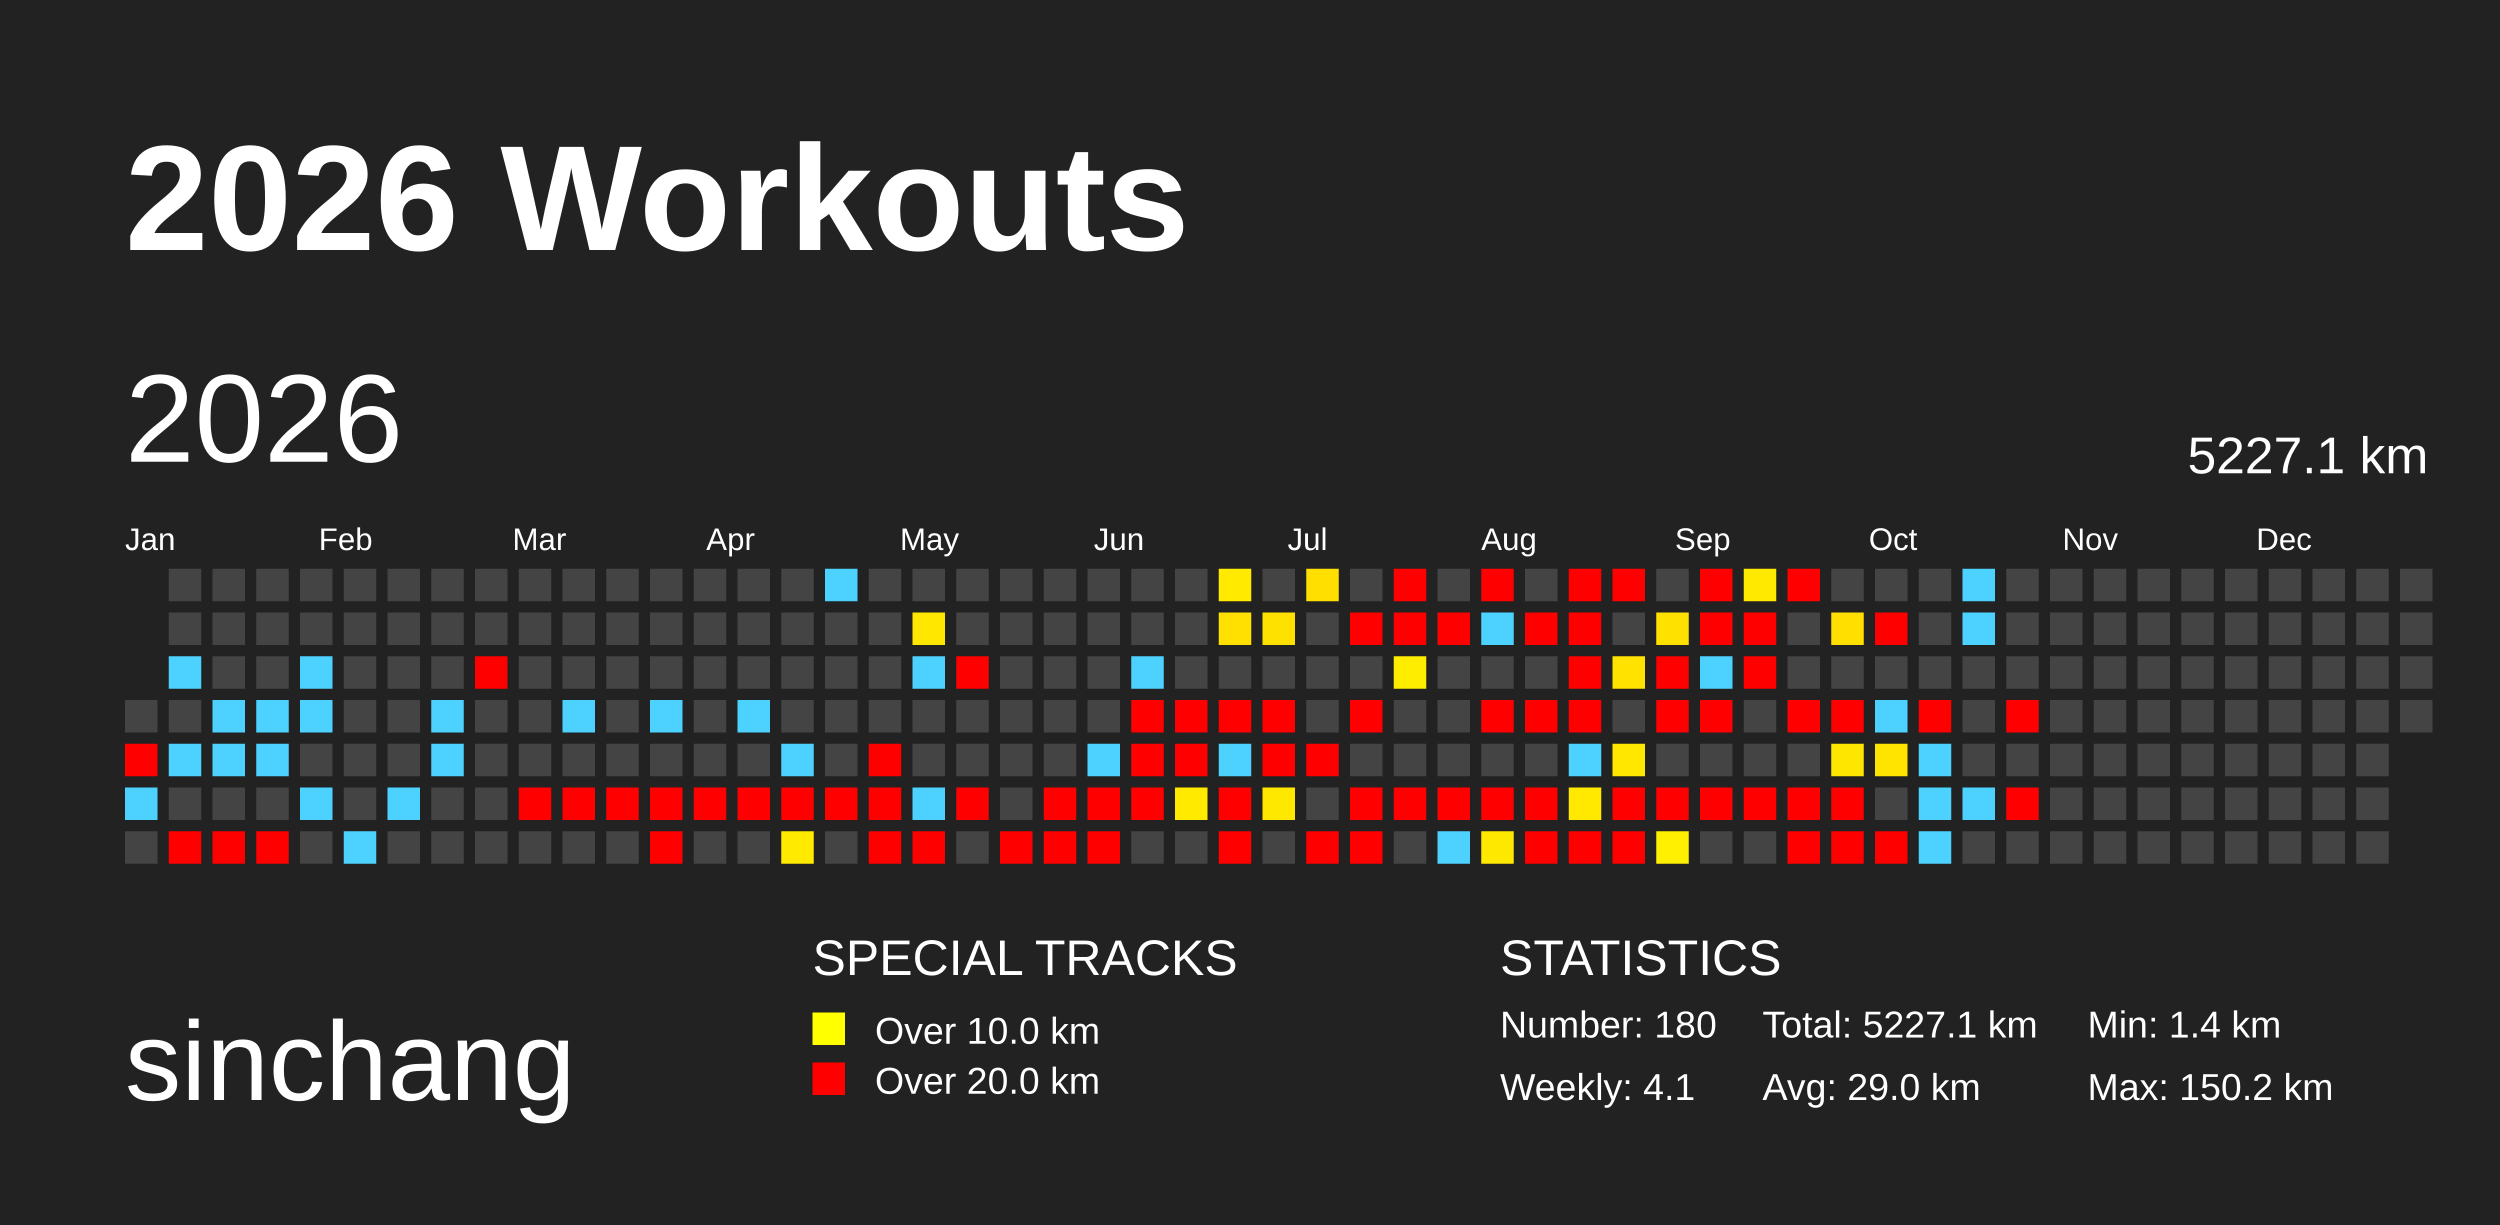
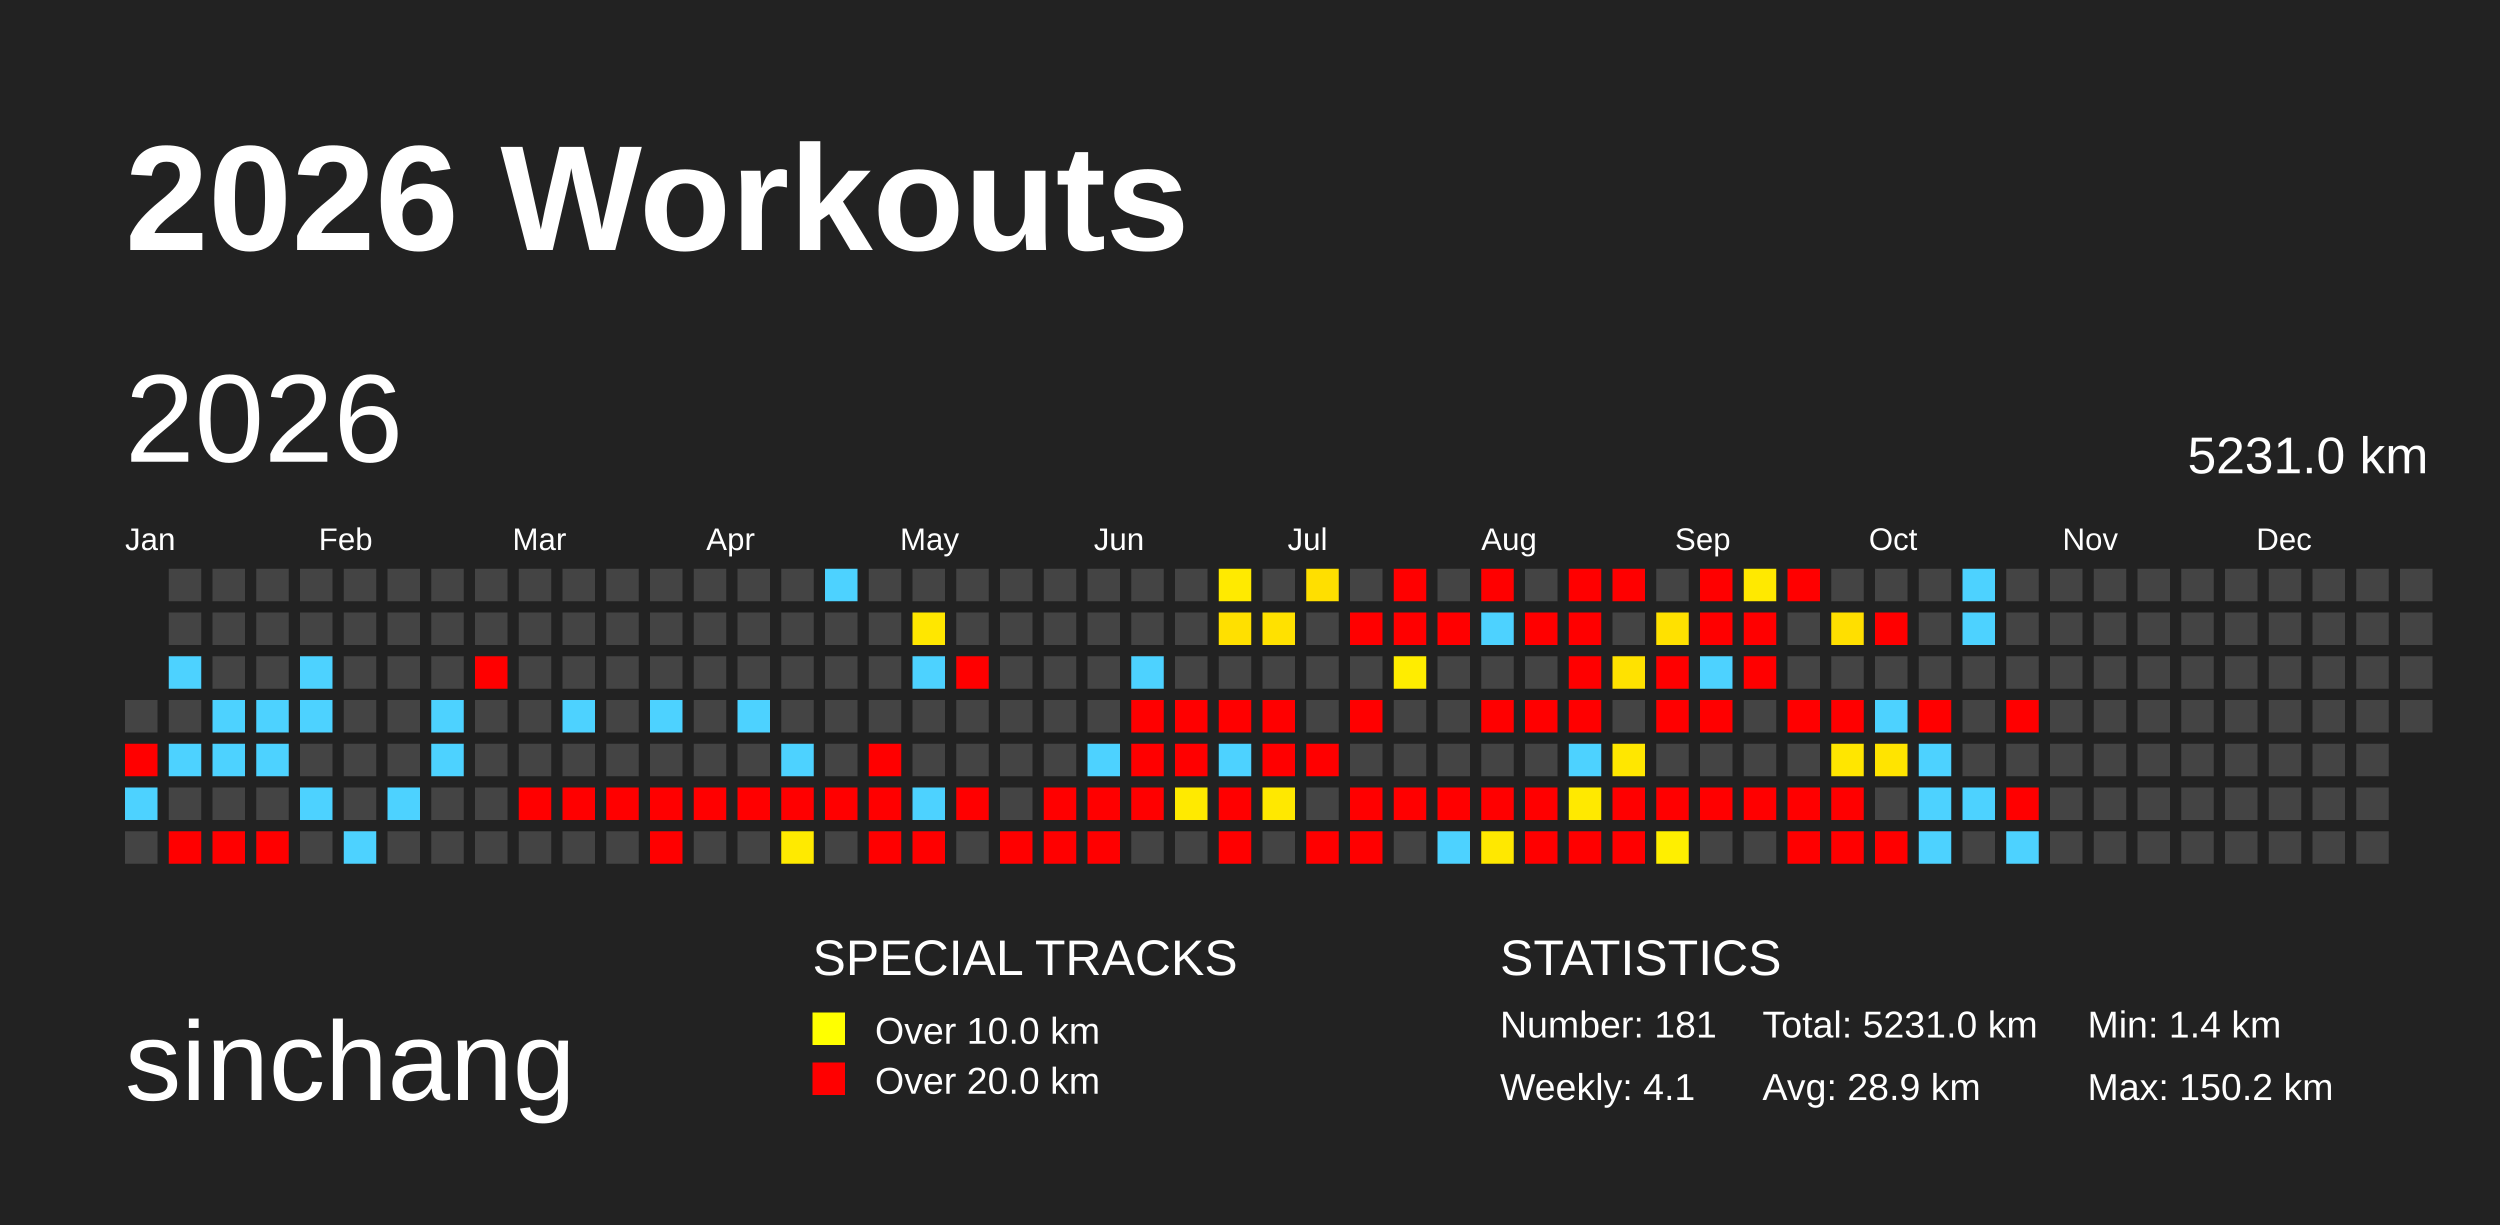
<svg xmlns="http://www.w3.org/2000/svg" baseProfile="full" height="98mm" version="1.1" viewBox="0,0,200,98" width="200mm">
  <defs>
    <pattern height="2" id="indoor-stripe" patternUnits="userSpaceOnUse" width="2">
      <line stroke="white" stroke-opacity="0.45" stroke-width="0.5" x1="0" x2="2" y1="2" y2="0" />
    </pattern>
  </defs>
  <rect fill="#222222" height="98" width="200" x="0" y="0" />
  <text fill="#FFFFFF" style="font-size:12px; font-family:Arial; font-weight:bold;" x="10" y="20">2026 Workouts</text>
  <text fill="#FFFFFF" style="font-size:9px; font-family:Arial" x="10" y="88">sinchang</text>
  <text fill="#FFFFFF" style="font-size:4px; font-family:Arial" x="65" y="78">SPECIAL TRACKS</text>
  <rect fill="yellow" height="2.6" width="2.6" x="65" y="81" />
  <text fill="#FFFFFF" style="font-size:3px; font-family:Arial" x="70" y="83.5">Over 10.0 km</text>
  <rect fill="red" height="2.6" width="2.6" x="65" y="85" />
  <text fill="#FFFFFF" style="font-size:3px; font-family:Arial" x="70" y="87.5">Over 20.0 km</text>
  <text fill="#FFFFFF" style="font-size:4px; font-family:Arial" x="120" y="78">STATISTICS</text>
-   <text fill="#FFFFFF" style="font-size:3px; font-family:Arial" x="120" y="83">Number: 180</text>
+   <text fill="#FFFFFF" style="font-size:3px; font-family:Arial" x="120" y="83">Number: 181</text>
  <text fill="#FFFFFF" style="font-size:3px; font-family:Arial" x="120" y="88">Weekly: 4.1</text>
-   <text fill="#FFFFFF" style="font-size:3px; font-family:Arial" x="141" y="83">Total: 5227.1 km</text>
-   <text fill="#FFFFFF" style="font-size:3px; font-family:Arial" x="141" y="88">Avg: 29.0 km</text>
+   <text fill="#FFFFFF" style="font-size:3px; font-family:Arial" x="141" y="83">Total: 5231.0 km</text>
+   <text fill="#FFFFFF" style="font-size:3px; font-family:Arial" x="141" y="88">Avg: 28.9 km</text>
  <text fill="#FFFFFF" style="font-size:3px; font-family:Arial" x="167" y="83">Min: 1.4 km</text>
  <text fill="#FFFFFF" style="font-size:3px; font-family:Arial" x="167" y="88">Max: 150.2 km</text>
  <text dominant-baseline="hanging" fill="#FFFFFF" style="font-size:10.0px; font-family:Arial;" x="10" y="30">2026</text>
-   <text dominant-baseline="hanging" fill="#FFFFFF" style="font-size:4.125px; font-family:Arial;" x="175" y="35">5227.1 km</text>
+   <text dominant-baseline="hanging" fill="#FFFFFF" style="font-size:4.125px; font-family:Arial;" x="175" y="35">5231.0 km</text>
  <text fill="#FFFFFF" style="font-size:2.5px; font-family:Arial" x="10.0" y="44">Jan</text>
  <text fill="#FFFFFF" style="font-size:2.5px; font-family:Arial" x="25.5" y="44">Feb</text>
  <text fill="#FFFFFF" style="font-size:2.5px; font-family:Arial" x="41.0" y="44">Mar</text>
  <text fill="#FFFFFF" style="font-size:2.5px; font-family:Arial" x="56.5" y="44">Apr</text>
  <text fill="#FFFFFF" style="font-size:2.5px; font-family:Arial" x="72.0" y="44">May</text>
  <text fill="#FFFFFF" style="font-size:2.5px; font-family:Arial" x="87.5" y="44">Jun</text>
  <text fill="#FFFFFF" style="font-size:2.5px; font-family:Arial" x="103.0" y="44">Jul</text>
  <text fill="#FFFFFF" style="font-size:2.5px; font-family:Arial" x="118.5" y="44">Aug</text>
  <text fill="#FFFFFF" style="font-size:2.5px; font-family:Arial" x="134.0" y="44">Sep</text>
  <text fill="#FFFFFF" style="font-size:2.5px; font-family:Arial" x="149.5" y="44">Oct</text>
  <text fill="#FFFFFF" style="font-size:2.5px; font-family:Arial" x="165.0" y="44">Nov</text>
  <text fill="#FFFFFF" style="font-size:2.5px; font-family:Arial" x="180.5" y="44">Dec</text>
  <rect fill="#444444" height="2.6" width="2.6" x="10.0" y="56.0" />
  <rect fill="red" height="2.6" width="2.6" x="10.0" y="59.5" />
  <rect fill="#4dd2ff" height="2.6" width="2.6" x="10.0" y="63.0" />
  <rect fill="#444444" height="2.6" width="2.6" x="10.0" y="66.5" />
  <rect fill="#444444" height="2.6" width="2.6" x="13.5" y="45.5" />
  <rect fill="#444444" height="2.6" width="2.6" x="13.5" y="49.0" />
  <rect fill="#4dd2ff" height="2.6" width="2.6" x="13.5" y="52.5" />
  <rect fill="#444444" height="2.6" width="2.6" x="13.5" y="56.0" />
  <rect fill="#4dd2ff" height="2.6" width="2.6" x="13.5" y="59.5" />
  <rect fill="#444444" height="2.6" width="2.6" x="13.5" y="63.0" />
  <rect fill="red" height="2.6" width="2.6" x="13.5" y="66.5" />
  <rect fill="#444444" height="2.6" width="2.6" x="17.0" y="45.5" />
  <rect fill="#444444" height="2.6" width="2.6" x="17.0" y="49.0" />
  <rect fill="#444444" height="2.6" width="2.6" x="17.0" y="52.5" />
  <rect fill="#4dd2ff" height="2.6" width="2.6" x="17.0" y="56.0" />
  <rect fill="#4dd2ff" height="2.6" width="2.6" x="17.0" y="59.5" />
  <rect fill="#444444" height="2.6" width="2.6" x="17.0" y="63.0" />
  <rect fill="red" height="2.6" width="2.6" x="17.0" y="66.5" />
  <rect fill="#444444" height="2.6" width="2.6" x="20.5" y="45.5" />
  <rect fill="#444444" height="2.6" width="2.6" x="20.5" y="49.0" />
  <rect fill="#444444" height="2.6" width="2.6" x="20.5" y="52.5" />
  <rect fill="#4dd2ff" height="2.6" width="2.6" x="20.5" y="56.0" />
  <rect fill="#4dd2ff" height="2.6" width="2.6" x="20.5" y="59.5" />
  <rect fill="#444444" height="2.6" width="2.6" x="20.5" y="63.0" />
  <rect fill="red" height="2.6" width="2.6" x="20.5" y="66.5" />
  <rect fill="#444444" height="2.6" width="2.6" x="24.0" y="45.5" />
  <rect fill="#444444" height="2.6" width="2.6" x="24.0" y="49.0" />
  <rect fill="#4dd2ff" height="2.6" width="2.6" x="24.0" y="52.5" />
  <rect fill="#4dd2ff" height="2.6" width="2.6" x="24.0" y="56.0" />
  <rect fill="#444444" height="2.6" width="2.6" x="24.0" y="59.5" />
  <rect fill="#4dd2ff" height="2.6" width="2.6" x="24.0" y="63.0" />
  <rect fill="#444444" height="2.6" width="2.6" x="24.0" y="66.5" />
  <rect fill="#444444" height="2.6" width="2.6" x="27.5" y="45.5" />
  <rect fill="#444444" height="2.6" width="2.6" x="27.5" y="49.0" />
  <rect fill="#444444" height="2.6" width="2.6" x="27.5" y="52.5" />
  <rect fill="#444444" height="2.6" width="2.6" x="27.5" y="56.0" />
  <rect fill="#444444" height="2.6" width="2.6" x="27.5" y="59.5" />
  <rect fill="#444444" height="2.6" width="2.6" x="27.5" y="63.0" />
  <rect fill="#4dd2ff" height="2.6" width="2.6" x="27.5" y="66.5" />
  <rect fill="#444444" height="2.6" width="2.6" x="31.0" y="45.5" />
  <rect fill="#444444" height="2.6" width="2.6" x="31.0" y="49.0" />
  <rect fill="#444444" height="2.6" width="2.6" x="31.0" y="52.5" />
  <rect fill="#444444" height="2.6" width="2.6" x="31.0" y="56.0" />
  <rect fill="#444444" height="2.6" width="2.6" x="31.0" y="59.5" />
  <rect fill="#4dd2ff" height="2.6" width="2.6" x="31.0" y="63.0" />
  <rect fill="#444444" height="2.6" width="2.6" x="31.0" y="66.5" />
  <rect fill="#444444" height="2.6" width="2.6" x="34.5" y="45.5" />
  <rect fill="#444444" height="2.6" width="2.6" x="34.5" y="49.0" />
  <rect fill="#444444" height="2.6" width="2.6" x="34.5" y="52.5" />
  <rect fill="#4dd2ff" height="2.6" width="2.6" x="34.5" y="56.0" />
  <rect fill="#4dd2ff" height="2.6" width="2.6" x="34.5" y="59.5" />
  <rect fill="#444444" height="2.6" width="2.6" x="34.5" y="63.0" />
  <rect fill="#444444" height="2.6" width="2.6" x="34.5" y="66.5" />
  <rect fill="#444444" height="2.6" width="2.6" x="38.0" y="45.5" />
  <rect fill="#444444" height="2.6" width="2.6" x="38.0" y="49.0" />
  <rect fill="red" height="2.6" width="2.6" x="38.0" y="52.5" />
  <rect fill="#444444" height="2.6" width="2.6" x="38.0" y="56.0" />
  <rect fill="#444444" height="2.6" width="2.6" x="38.0" y="59.5" />
  <rect fill="#444444" height="2.6" width="2.6" x="38.0" y="63.0" />
  <rect fill="#444444" height="2.6" width="2.6" x="38.0" y="66.5" />
  <rect fill="#444444" height="2.6" width="2.6" x="41.5" y="45.5" />
  <rect fill="#444444" height="2.6" width="2.6" x="41.5" y="49.0" />
  <rect fill="#444444" height="2.6" width="2.6" x="41.5" y="52.5" />
  <rect fill="#444444" height="2.6" width="2.6" x="41.5" y="56.0" />
  <rect fill="#444444" height="2.6" width="2.6" x="41.5" y="59.5" />
  <rect fill="red" height="2.6" width="2.6" x="41.5" y="63.0" />
  <rect fill="#444444" height="2.6" width="2.6" x="41.5" y="66.5" />
  <rect fill="#444444" height="2.6" width="2.6" x="45.0" y="45.5" />
  <rect fill="#444444" height="2.6" width="2.6" x="45.0" y="49.0" />
  <rect fill="#444444" height="2.6" width="2.6" x="45.0" y="52.5" />
  <rect fill="#4dd2ff" height="2.6" width="2.6" x="45.0" y="56.0" />
  <rect fill="#444444" height="2.6" width="2.6" x="45.0" y="59.5" />
  <rect fill="red" height="2.6" width="2.6" x="45.0" y="63.0" />
  <rect fill="#444444" height="2.6" width="2.6" x="45.0" y="66.5" />
  <rect fill="#444444" height="2.6" width="2.6" x="48.5" y="45.5" />
  <rect fill="#444444" height="2.6" width="2.6" x="48.5" y="49.0" />
  <rect fill="#444444" height="2.6" width="2.6" x="48.5" y="52.5" />
  <rect fill="#444444" height="2.6" width="2.6" x="48.5" y="56.0" />
  <rect fill="#444444" height="2.6" width="2.6" x="48.5" y="59.5" />
  <rect fill="red" height="2.6" width="2.6" x="48.5" y="63.0" />
  <rect fill="#444444" height="2.6" width="2.6" x="48.5" y="66.5" />
  <rect fill="#444444" height="2.6" width="2.6" x="52.0" y="45.5" />
  <rect fill="#444444" height="2.6" width="2.6" x="52.0" y="49.0" />
  <rect fill="#444444" height="2.6" width="2.6" x="52.0" y="52.5" />
  <rect fill="#4dd2ff" height="2.6" width="2.6" x="52.0" y="56.0" />
  <rect fill="#444444" height="2.6" width="2.6" x="52.0" y="59.5" />
  <rect fill="red" height="2.6" width="2.6" x="52.0" y="63.0" />
  <rect fill="red" height="2.6" width="2.6" x="52.0" y="66.5" />
  <rect fill="#444444" height="2.6" width="2.6" x="55.5" y="45.5" />
  <rect fill="#444444" height="2.6" width="2.6" x="55.5" y="49.0" />
  <rect fill="#444444" height="2.6" width="2.6" x="55.5" y="52.5" />
  <rect fill="#444444" height="2.6" width="2.6" x="55.5" y="56.0" />
  <rect fill="#444444" height="2.6" width="2.6" x="55.5" y="59.5" />
  <rect fill="red" height="2.6" width="2.6" x="55.5" y="63.0" />
  <rect fill="#444444" height="2.6" width="2.6" x="55.5" y="66.5" />
  <rect fill="#444444" height="2.6" width="2.6" x="59.0" y="45.5" />
  <rect fill="#444444" height="2.6" width="2.6" x="59.0" y="49.0" />
  <rect fill="#444444" height="2.6" width="2.6" x="59.0" y="52.5" />
  <rect fill="#4dd2ff" height="2.6" width="2.6" x="59.0" y="56.0" />
  <rect fill="#444444" height="2.6" width="2.6" x="59.0" y="59.5" />
  <rect fill="red" height="2.6" width="2.6" x="59.0" y="63.0" />
  <rect fill="#444444" height="2.6" width="2.6" x="59.0" y="66.5" />
  <rect fill="#444444" height="2.6" width="2.6" x="62.5" y="45.5" />
  <rect fill="#444444" height="2.6" width="2.6" x="62.5" y="49.0" />
  <rect fill="#444444" height="2.6" width="2.6" x="62.5" y="52.5" />
  <rect fill="#444444" height="2.6" width="2.6" x="62.5" y="56.0" />
  <rect fill="#4dd2ff" height="2.6" width="2.6" x="62.5" y="59.5" />
  <rect fill="red" height="2.6" width="2.6" x="62.5" y="63.0" />
  <rect fill="#ffea00" height="2.6" width="2.6" x="62.5" y="66.5" />
  <rect fill="#4dd2ff" height="2.6" width="2.6" x="66.0" y="45.5" />
  <rect fill="#444444" height="2.6" width="2.6" x="66.0" y="49.0" />
  <rect fill="#444444" height="2.6" width="2.6" x="66.0" y="52.5" />
  <rect fill="#444444" height="2.6" width="2.6" x="66.0" y="56.0" />
  <rect fill="#444444" height="2.6" width="2.6" x="66.0" y="59.5" />
  <rect fill="red" height="2.6" width="2.6" x="66.0" y="63.0" />
  <rect fill="#444444" height="2.6" width="2.6" x="66.0" y="66.5" />
  <rect fill="#444444" height="2.6" width="2.6" x="69.5" y="45.5" />
  <rect fill="#444444" height="2.6" width="2.6" x="69.5" y="49.0" />
  <rect fill="#444444" height="2.6" width="2.6" x="69.5" y="52.5" />
  <rect fill="#444444" height="2.6" width="2.6" x="69.5" y="56.0" />
  <rect fill="red" height="2.6" width="2.6" x="69.5" y="59.5" />
  <rect fill="red" height="2.6" width="2.6" x="69.5" y="63.0" />
  <rect fill="red" height="2.6" width="2.6" x="69.5" y="66.5" />
  <rect fill="#444444" height="2.6" width="2.6" x="73.0" y="45.5" />
  <rect fill="#ffe700" height="2.6" width="2.6" x="73.0" y="49.0" />
  <rect fill="#4dd2ff" height="2.6" width="2.6" x="73.0" y="52.5" />
  <rect fill="#444444" height="2.6" width="2.6" x="73.0" y="56.0" />
  <rect fill="#444444" height="2.6" width="2.6" x="73.0" y="59.5" />
  <rect fill="#4dd2ff" height="2.6" width="2.6" x="73.0" y="63.0" />
  <rect fill="red" height="2.6" width="2.6" x="73.0" y="66.5" />
  <rect fill="#444444" height="2.6" width="2.6" x="76.5" y="45.5" />
  <rect fill="#444444" height="2.6" width="2.6" x="76.5" y="49.0" />
  <rect fill="red" height="2.6" width="2.6" x="76.5" y="52.5" />
  <rect fill="#444444" height="2.6" width="2.6" x="76.5" y="56.0" />
  <rect fill="#444444" height="2.6" width="2.6" x="76.5" y="59.5" />
  <rect fill="red" height="2.6" width="2.6" x="76.5" y="63.0" />
  <rect fill="#444444" height="2.6" width="2.6" x="76.5" y="66.5" />
  <rect fill="#444444" height="2.6" width="2.6" x="80.0" y="45.5" />
  <rect fill="#444444" height="2.6" width="2.6" x="80.0" y="49.0" />
  <rect fill="#444444" height="2.6" width="2.6" x="80.0" y="52.5" />
  <rect fill="#444444" height="2.6" width="2.6" x="80.0" y="56.0" />
  <rect fill="#444444" height="2.6" width="2.6" x="80.0" y="59.5" />
  <rect fill="#444444" height="2.6" width="2.6" x="80.0" y="63.0" />
  <rect fill="red" height="2.6" width="2.6" x="80.0" y="66.5" />
  <rect fill="#444444" height="2.6" width="2.6" x="83.5" y="45.5" />
  <rect fill="#444444" height="2.6" width="2.6" x="83.5" y="49.0" />
  <rect fill="#444444" height="2.6" width="2.6" x="83.5" y="52.5" />
  <rect fill="#444444" height="2.6" width="2.6" x="83.5" y="56.0" />
  <rect fill="#444444" height="2.6" width="2.6" x="83.5" y="59.5" />
  <rect fill="red" height="2.6" width="2.6" x="83.5" y="63.0" />
  <rect fill="red" height="2.6" width="2.6" x="83.5" y="66.5" />
  <rect fill="#444444" height="2.6" width="2.6" x="87.0" y="45.5" />
  <rect fill="#444444" height="2.6" width="2.6" x="87.0" y="49.0" />
  <rect fill="#444444" height="2.6" width="2.6" x="87.0" y="52.5" />
  <rect fill="#444444" height="2.6" width="2.6" x="87.0" y="56.0" />
  <rect fill="#4dd2ff" height="2.6" width="2.6" x="87.0" y="59.5" />
  <rect fill="red" height="2.6" width="2.6" x="87.0" y="63.0" />
  <rect fill="red" height="2.6" width="2.6" x="87.0" y="66.5" />
  <rect fill="#444444" height="2.6" width="2.6" x="90.5" y="45.5" />
  <rect fill="#444444" height="2.6" width="2.6" x="90.5" y="49.0" />
  <rect fill="#4dd2ff" height="2.6" width="2.6" x="90.5" y="52.5" />
  <rect fill="red" height="2.6" width="2.6" x="90.5" y="56.0" />
  <rect fill="red" height="2.6" width="2.6" x="90.5" y="59.5" />
  <rect fill="red" height="2.6" width="2.6" x="90.5" y="63.0" />
  <rect fill="#444444" height="2.6" width="2.6" x="90.5" y="66.5" />
  <rect fill="#444444" height="2.6" width="2.6" x="94.0" y="45.5" />
  <rect fill="#444444" height="2.6" width="2.6" x="94.0" y="49.0" />
  <rect fill="#444444" height="2.6" width="2.6" x="94.0" y="52.5" />
  <rect fill="red" height="2.6" width="2.6" x="94.0" y="56.0" />
  <rect fill="red" height="2.6" width="2.6" x="94.0" y="59.5" />
  <rect fill="#ffea00" height="2.6" width="2.6" x="94.0" y="63.0" />
  <rect fill="#444444" height="2.6" width="2.6" x="94.0" y="66.5" />
  <rect fill="#ffea00" height="2.6" width="2.6" x="97.5" y="45.5" />
  <rect fill="#ffe000" height="2.6" width="2.6" x="97.5" y="49.0" />
  <rect fill="#444444" height="2.6" width="2.6" x="97.5" y="52.5" />
  <rect fill="red" height="2.6" width="2.6" x="97.5" y="56.0" />
  <rect fill="#4dd2ff" height="2.6" width="2.6" x="97.5" y="59.5" />
  <rect fill="red" height="2.6" width="2.6" x="97.5" y="63.0" />
  <rect fill="red" height="2.6" width="2.6" x="97.5" y="66.5" />
  <rect fill="#444444" height="2.6" width="2.6" x="101.0" y="45.5" />
  <rect fill="#ffe100" height="2.6" width="2.6" x="101.0" y="49.0" />
  <rect fill="#444444" height="2.6" width="2.6" x="101.0" y="52.5" />
  <rect fill="red" height="2.6" width="2.6" x="101.0" y="56.0" />
  <rect fill="red" height="2.6" width="2.6" x="101.0" y="59.5" />
  <rect fill="#ffe800" height="2.6" width="2.6" x="101.0" y="63.0" />
  <rect fill="#444444" height="2.6" width="2.6" x="101.0" y="66.5" />
  <rect fill="#ffdf00" height="2.6" width="2.6" x="104.5" y="45.5" />
  <rect fill="#444444" height="2.6" width="2.6" x="104.5" y="49.0" />
  <rect fill="#444444" height="2.6" width="2.6" x="104.5" y="52.5" />
  <rect fill="#444444" height="2.6" width="2.6" x="104.5" y="56.0" />
  <rect fill="red" height="2.6" width="2.6" x="104.5" y="59.5" />
  <rect fill="#444444" height="2.6" width="2.6" x="104.5" y="63.0" />
  <rect fill="red" height="2.6" width="2.6" x="104.5" y="66.5" />
  <rect fill="#444444" height="2.6" width="2.6" x="108.0" y="45.5" />
  <rect fill="red" height="2.6" width="2.6" x="108.0" y="49.0" />
  <rect fill="#444444" height="2.6" width="2.6" x="108.0" y="52.5" />
  <rect fill="red" height="2.6" width="2.6" x="108.0" y="56.0" />
  <rect fill="#444444" height="2.6" width="2.6" x="108.0" y="59.5" />
  <rect fill="red" height="2.6" width="2.6" x="108.0" y="63.0" />
  <rect fill="red" height="2.6" width="2.6" x="108.0" y="66.5" />
  <rect fill="red" height="2.6" width="2.6" x="111.5" y="45.5" />
  <rect fill="red" height="2.6" width="2.6" x="111.5" y="49.0" />
  <rect fill="#ffed00" height="2.6" width="2.6" x="111.5" y="52.5" />
  <rect fill="#444444" height="2.6" width="2.6" x="111.5" y="56.0" />
  <rect fill="#444444" height="2.6" width="2.6" x="111.5" y="59.5" />
  <rect fill="red" height="2.6" width="2.6" x="111.5" y="63.0" />
  <rect fill="#444444" height="2.6" width="2.6" x="111.5" y="66.5" />
  <rect fill="#444444" height="2.6" width="2.6" x="115.0" y="45.5" />
  <rect fill="red" height="2.6" width="2.6" x="115.0" y="49.0" />
  <rect fill="#444444" height="2.6" width="2.6" x="115.0" y="52.5" />
  <rect fill="#444444" height="2.6" width="2.6" x="115.0" y="56.0" />
  <rect fill="#444444" height="2.6" width="2.6" x="115.0" y="59.5" />
  <rect fill="red" height="2.6" width="2.6" x="115.0" y="63.0" />
  <rect fill="#4dd2ff" height="2.6" width="2.6" x="115.0" y="66.5" />
  <rect fill="red" height="2.6" width="2.6" x="118.5" y="45.5" />
  <rect fill="#4dd2ff" height="2.6" width="2.6" x="118.5" y="49.0" />
  <rect fill="#444444" height="2.6" width="2.6" x="118.5" y="52.5" />
  <rect fill="red" height="2.6" width="2.6" x="118.5" y="56.0" />
  <rect fill="#444444" height="2.6" width="2.6" x="118.5" y="59.5" />
  <rect fill="red" height="2.6" width="2.6" x="118.5" y="63.0" />
  <rect fill="#ffe800" height="2.6" width="2.6" x="118.5" y="66.5" />
  <rect fill="#444444" height="2.6" width="2.6" x="122.0" y="45.5" />
  <rect fill="red" height="2.6" width="2.6" x="122.0" y="49.0" />
  <rect fill="#444444" height="2.6" width="2.6" x="122.0" y="52.5" />
  <rect fill="red" height="2.6" width="2.6" x="122.0" y="56.0" />
  <rect fill="#444444" height="2.6" width="2.6" x="122.0" y="59.5" />
  <rect fill="red" height="2.6" width="2.6" x="122.0" y="63.0" />
  <rect fill="red" height="2.6" width="2.6" x="122.0" y="66.5" />
  <rect fill="red" height="2.6" width="2.6" x="125.5" y="45.5" />
  <rect fill="red" height="2.6" width="2.6" x="125.5" y="49.0" />
  <rect fill="red" height="2.6" width="2.6" x="125.5" y="52.5" />
  <rect fill="red" height="2.6" width="2.6" x="125.5" y="56.0" />
  <rect fill="#4dd2ff" height="2.6" width="2.6" x="125.5" y="59.5" />
  <rect fill="#ffe900" height="2.6" width="2.6" x="125.5" y="63.0" />
  <rect fill="red" height="2.6" width="2.6" x="125.5" y="66.5" />
  <rect fill="red" height="2.6" width="2.6" x="129.0" y="45.5" />
  <rect fill="#444444" height="2.6" width="2.6" x="129.0" y="49.0" />
  <rect fill="#ffe200" height="2.6" width="2.6" x="129.0" y="52.5" />
  <rect fill="#444444" height="2.6" width="2.6" x="129.0" y="56.0" />
  <rect fill="#ffe700" height="2.6" width="2.6" x="129.0" y="59.5" />
  <rect fill="red" height="2.6" width="2.6" x="129.0" y="63.0" />
  <rect fill="red" height="2.6" width="2.6" x="129.0" y="66.5" />
  <rect fill="#444444" height="2.6" width="2.6" x="132.5" y="45.5" />
  <rect fill="#ffe100" height="2.6" width="2.6" x="132.5" y="49.0" />
  <rect fill="red" height="2.6" width="2.6" x="132.5" y="52.5" />
  <rect fill="red" height="2.6" width="2.6" x="132.5" y="56.0" />
  <rect fill="#444444" height="2.6" width="2.6" x="132.5" y="59.5" />
  <rect fill="red" height="2.6" width="2.6" x="132.5" y="63.0" />
  <rect fill="#ffef00" height="2.6" width="2.6" x="132.5" y="66.5" />
  <rect fill="red" height="2.6" width="2.6" x="136.0" y="45.5" />
  <rect fill="red" height="2.6" width="2.6" x="136.0" y="49.0" />
  <rect fill="#4dd2ff" height="2.6" width="2.6" x="136.0" y="52.5" />
  <rect fill="red" height="2.6" width="2.6" x="136.0" y="56.0" />
  <rect fill="#444444" height="2.6" width="2.6" x="136.0" y="59.5" />
  <rect fill="red" height="2.6" width="2.6" x="136.0" y="63.0" />
  <rect fill="#444444" height="2.6" width="2.6" x="136.0" y="66.5" />
  <rect fill="#ffe900" height="2.6" width="2.6" x="139.5" y="45.5" />
  <rect fill="red" height="2.6" width="2.6" x="139.5" y="49.0" />
  <rect fill="red" height="2.6" width="2.6" x="139.5" y="52.5" />
  <rect fill="#444444" height="2.6" width="2.6" x="139.5" y="56.0" />
  <rect fill="#444444" height="2.6" width="2.6" x="139.5" y="59.5" />
  <rect fill="red" height="2.6" width="2.6" x="139.5" y="63.0" />
  <rect fill="#444444" height="2.6" width="2.6" x="139.5" y="66.5" />
  <rect fill="red" height="2.6" width="2.6" x="143.0" y="45.5" />
  <rect fill="#444444" height="2.6" width="2.6" x="143.0" y="49.0" />
  <rect fill="#444444" height="2.6" width="2.6" x="143.0" y="52.5" />
  <rect fill="red" height="2.6" width="2.6" x="143.0" y="56.0" />
  <rect fill="#444444" height="2.6" width="2.6" x="143.0" y="59.5" />
  <rect fill="red" height="2.6" width="2.6" x="143.0" y="63.0" />
  <rect fill="red" height="2.6" width="2.6" x="143.0" y="66.5" />
  <rect fill="#444444" height="2.6" width="2.6" x="146.5" y="45.5" />
  <rect fill="#ffdf00" height="2.6" width="2.6" x="146.5" y="49.0" />
  <rect fill="#444444" height="2.6" width="2.6" x="146.5" y="52.5" />
  <rect fill="red" height="2.6" width="2.6" x="146.5" y="56.0" />
  <rect fill="#ffe600" height="2.6" width="2.6" x="146.5" y="59.5" />
  <rect fill="red" height="2.6" width="2.6" x="146.5" y="63.0" />
  <rect fill="red" height="2.6" width="2.6" x="146.5" y="66.5" />
  <rect fill="#444444" height="2.6" width="2.6" x="150.0" y="45.5" />
  <rect fill="red" height="2.6" width="2.6" x="150.0" y="49.0" />
  <rect fill="#444444" height="2.6" width="2.6" x="150.0" y="52.5" />
  <rect fill="#4dd2ff" height="2.6" width="2.6" x="150.0" y="56.0" />
  <rect fill="#ffe400" height="2.6" width="2.6" x="150.0" y="59.5" />
  <rect fill="#444444" height="2.6" width="2.6" x="150.0" y="63.0" />
  <rect fill="red" height="2.6" width="2.6" x="150.0" y="66.5" />
  <rect fill="#444444" height="2.6" width="2.6" x="153.5" y="45.5" />
  <rect fill="#444444" height="2.6" width="2.6" x="153.5" y="49.0" />
  <rect fill="#444444" height="2.6" width="2.6" x="153.5" y="52.5" />
  <rect fill="red" height="2.6" width="2.6" x="153.5" y="56.0" />
  <rect fill="#4dd2ff" height="2.6" width="2.6" x="153.5" y="59.5" />
  <rect fill="#4dd2ff" height="2.6" width="2.6" x="153.5" y="63.0" />
  <rect fill="#4dd2ff" height="2.6" width="2.6" x="153.5" y="66.5" />
  <rect fill="#4dd2ff" height="2.6" width="2.6" x="157.0" y="45.5" />
  <rect fill="#4dd2ff" height="2.6" width="2.6" x="157.0" y="49.0" />
  <rect fill="#444444" height="2.6" width="2.6" x="157.0" y="52.5" />
  <rect fill="#444444" height="2.6" width="2.6" x="157.0" y="56.0" />
  <rect fill="#444444" height="2.6" width="2.6" x="157.0" y="59.5" />
  <rect fill="#4dd2ff" height="2.6" width="2.6" x="157.0" y="63.0" />
  <rect fill="#444444" height="2.6" width="2.6" x="157.0" y="66.5" />
  <rect fill="#444444" height="2.6" width="2.6" x="160.5" y="45.5" />
  <rect fill="#444444" height="2.6" width="2.6" x="160.5" y="49.0" />
  <rect fill="#444444" height="2.6" width="2.6" x="160.5" y="52.5" />
  <rect fill="red" height="2.6" width="2.6" x="160.5" y="56.0" />
  <rect fill="#444444" height="2.6" width="2.6" x="160.5" y="59.5" />
  <rect fill="red" height="2.6" width="2.6" x="160.5" y="63.0" />
-   <rect fill="#444444" height="2.6" width="2.6" x="160.5" y="66.5" />
+   <rect fill="#4dd2ff" height="2.6" width="2.6" x="160.5" y="66.5" />
  <rect fill="#444444" height="2.6" width="2.6" x="164.0" y="45.5" />
  <rect fill="#444444" height="2.6" width="2.6" x="164.0" y="49.0" />
  <rect fill="#444444" height="2.6" width="2.6" x="164.0" y="52.5" />
  <rect fill="#444444" height="2.6" width="2.6" x="164.0" y="56.0" />
  <rect fill="#444444" height="2.6" width="2.6" x="164.0" y="59.5" />
  <rect fill="#444444" height="2.6" width="2.6" x="164.0" y="63.0" />
  <rect fill="#444444" height="2.6" width="2.6" x="164.0" y="66.5" />
  <rect fill="#444444" height="2.6" width="2.6" x="167.5" y="45.5" />
  <rect fill="#444444" height="2.6" width="2.6" x="167.5" y="49.0" />
  <rect fill="#444444" height="2.6" width="2.6" x="167.5" y="52.5" />
  <rect fill="#444444" height="2.6" width="2.6" x="167.5" y="56.0" />
  <rect fill="#444444" height="2.6" width="2.6" x="167.5" y="59.5" />
  <rect fill="#444444" height="2.6" width="2.6" x="167.5" y="63.0" />
  <rect fill="#444444" height="2.6" width="2.6" x="167.5" y="66.5" />
  <rect fill="#444444" height="2.6" width="2.6" x="171.0" y="45.5" />
  <rect fill="#444444" height="2.6" width="2.6" x="171.0" y="49.0" />
  <rect fill="#444444" height="2.6" width="2.6" x="171.0" y="52.5" />
  <rect fill="#444444" height="2.6" width="2.6" x="171.0" y="56.0" />
  <rect fill="#444444" height="2.6" width="2.6" x="171.0" y="59.5" />
  <rect fill="#444444" height="2.6" width="2.6" x="171.0" y="63.0" />
  <rect fill="#444444" height="2.6" width="2.6" x="171.0" y="66.5" />
  <rect fill="#444444" height="2.6" width="2.6" x="174.5" y="45.5" />
  <rect fill="#444444" height="2.6" width="2.6" x="174.5" y="49.0" />
  <rect fill="#444444" height="2.6" width="2.6" x="174.5" y="52.5" />
  <rect fill="#444444" height="2.6" width="2.6" x="174.5" y="56.0" />
  <rect fill="#444444" height="2.6" width="2.6" x="174.5" y="59.5" />
  <rect fill="#444444" height="2.6" width="2.6" x="174.5" y="63.0" />
  <rect fill="#444444" height="2.6" width="2.6" x="174.5" y="66.5" />
  <rect fill="#444444" height="2.6" width="2.6" x="178.0" y="45.5" />
  <rect fill="#444444" height="2.6" width="2.6" x="178.0" y="49.0" />
  <rect fill="#444444" height="2.6" width="2.6" x="178.0" y="52.5" />
  <rect fill="#444444" height="2.6" width="2.6" x="178.0" y="56.0" />
  <rect fill="#444444" height="2.6" width="2.6" x="178.0" y="59.5" />
  <rect fill="#444444" height="2.6" width="2.6" x="178.0" y="63.0" />
  <rect fill="#444444" height="2.6" width="2.6" x="178.0" y="66.5" />
  <rect fill="#444444" height="2.6" width="2.6" x="181.5" y="45.5" />
  <rect fill="#444444" height="2.6" width="2.6" x="181.5" y="49.0" />
  <rect fill="#444444" height="2.6" width="2.6" x="181.5" y="52.5" />
  <rect fill="#444444" height="2.6" width="2.6" x="181.5" y="56.0" />
  <rect fill="#444444" height="2.6" width="2.6" x="181.5" y="59.5" />
  <rect fill="#444444" height="2.6" width="2.6" x="181.5" y="63.0" />
  <rect fill="#444444" height="2.6" width="2.6" x="181.5" y="66.5" />
  <rect fill="#444444" height="2.6" width="2.6" x="185.0" y="45.5" />
  <rect fill="#444444" height="2.6" width="2.6" x="185.0" y="49.0" />
  <rect fill="#444444" height="2.6" width="2.6" x="185.0" y="52.5" />
  <rect fill="#444444" height="2.6" width="2.6" x="185.0" y="56.0" />
  <rect fill="#444444" height="2.6" width="2.6" x="185.0" y="59.5" />
  <rect fill="#444444" height="2.6" width="2.6" x="185.0" y="63.0" />
  <rect fill="#444444" height="2.6" width="2.6" x="185.0" y="66.5" />
  <rect fill="#444444" height="2.6" width="2.6" x="188.5" y="45.5" />
  <rect fill="#444444" height="2.6" width="2.6" x="188.5" y="49.0" />
  <rect fill="#444444" height="2.6" width="2.6" x="188.5" y="52.5" />
  <rect fill="#444444" height="2.6" width="2.6" x="188.5" y="56.0" />
  <rect fill="#444444" height="2.6" width="2.6" x="188.5" y="59.5" />
  <rect fill="#444444" height="2.6" width="2.6" x="188.5" y="63.0" />
  <rect fill="#444444" height="2.6" width="2.6" x="188.5" y="66.5" />
  <rect fill="#444444" height="2.6" width="2.6" x="192.0" y="45.5" />
  <rect fill="#444444" height="2.6" width="2.6" x="192.0" y="49.0" />
  <rect fill="#444444" height="2.6" width="2.6" x="192.0" y="52.5" />
  <rect fill="#444444" height="2.6" width="2.6" x="192.0" y="56.0" />
</svg>
